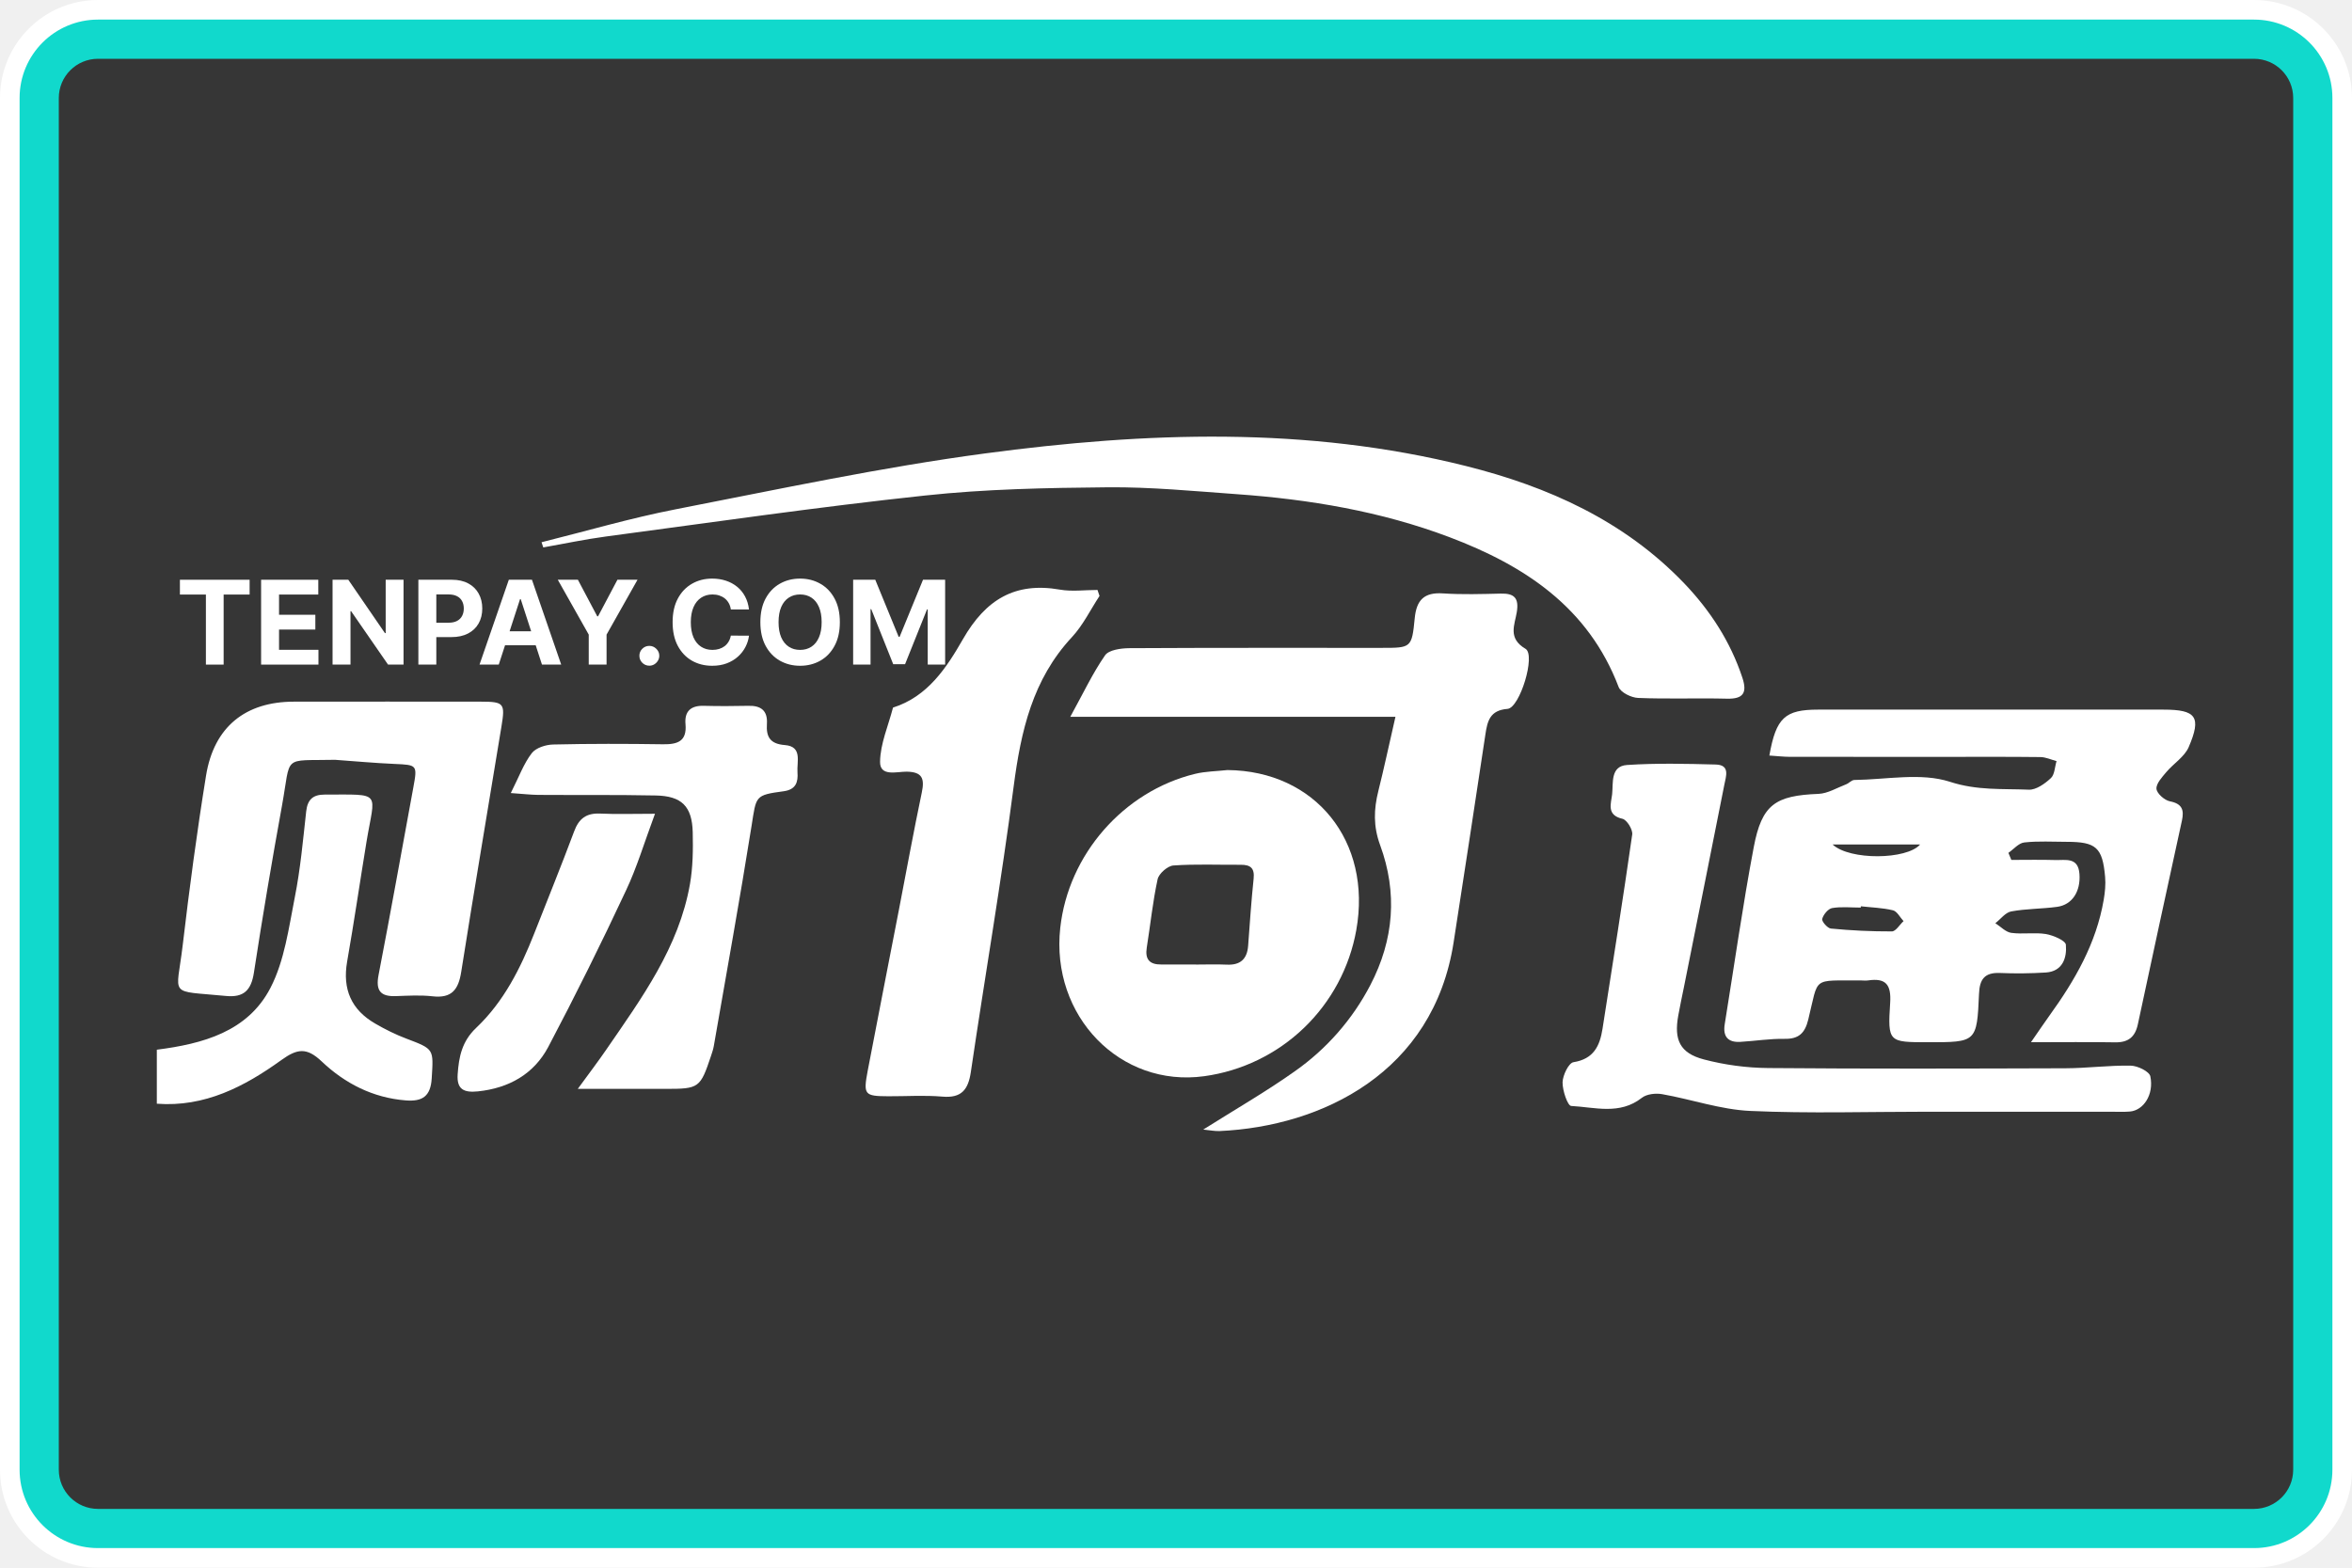
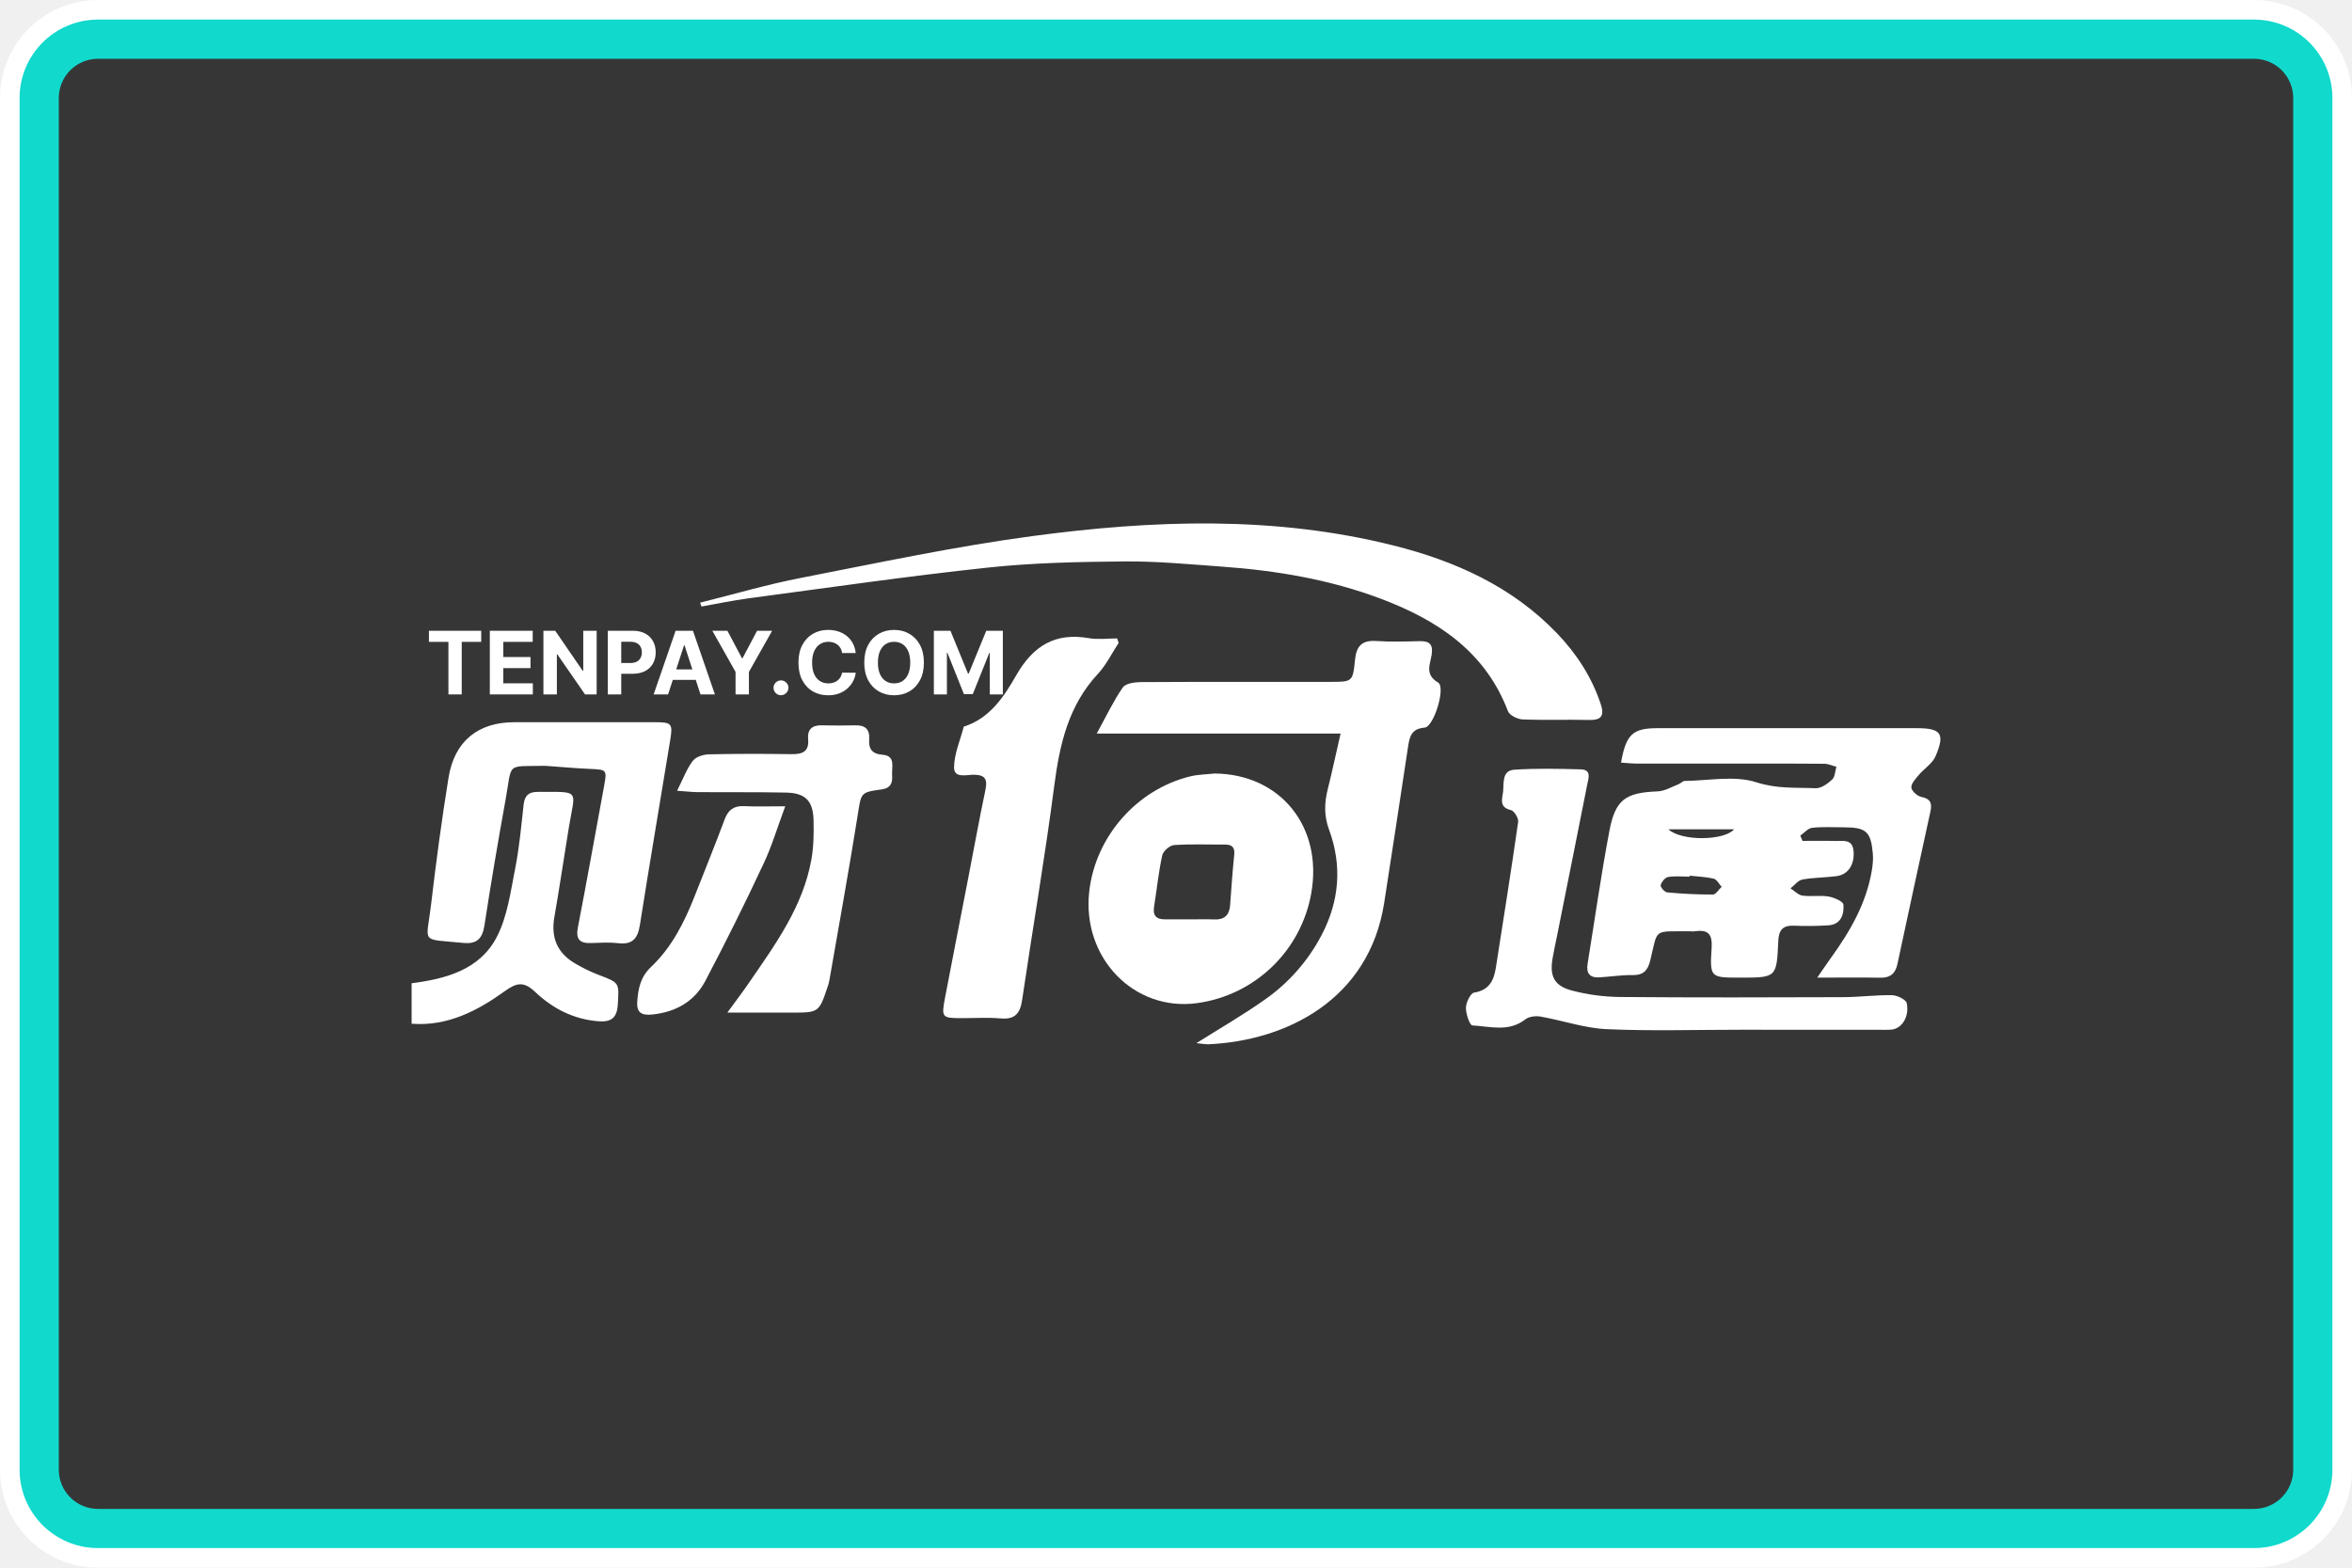
<svg xmlns="http://www.w3.org/2000/svg" width="120" height="80" viewBox="0 0 120 80" role="img" aria-labelledby="t-tenpay">
  <rect width="120" height="80" rx="5" fill="#FFFFFF" />
  <rect x="1" y="1" width="118" height="78" rx="4" fill="#11D9CC" />
  <rect x="3" y="3" width="114" height="74" rx="2" fill="#363636" />
-   <svg fill="none" x="8" y="8" width="104" height="64" viewBox="3.3 3.03 276.99 94.38" preserveAspectRatio="xMidYMid meet">
+   <svg fill="none" x="21" y="19" width="78" height="42" viewBox="3.3 3.03 276.99 94.38" preserveAspectRatio="xMidYMid meet">
    <path d="M55.58 17.382C61.657 15.872 67.681 14.097 73.823 12.902C87.795 10.182 101.746 7.195 115.842 5.313C137.656 2.395 159.572 1.601 181.201 7.025C192.364 9.825 202.69 14.454 210.841 22.955C214.376 26.651 217.132 30.88 218.758 35.797C219.435 37.845 218.891 38.704 216.647 38.645C212.627 38.544 208.602 38.709 204.588 38.544C203.66 38.506 202.226 37.802 201.944 37.061C197.823 26.235 189.17 20.555 178.956 16.694C169.643 13.174 159.914 11.553 150.025 10.848C144.198 10.433 138.349 9.862 132.517 9.915C124.233 9.99 115.9 10.15 107.675 11.035C93.18 12.582 78.748 14.683 64.301 16.608C61.454 16.987 58.64 17.59 55.814 18.086L55.58 17.382ZM144.496 74.772V74.782C145.893 74.782 147.29 74.729 148.686 74.793C150.526 74.884 151.459 74.046 151.597 72.233C151.826 69.193 152.024 66.143 152.344 63.108C152.493 61.668 151.917 61.215 150.6 61.22C147.545 61.242 144.48 61.103 141.441 61.316C140.658 61.37 139.469 62.415 139.298 63.183C138.632 66.244 138.318 69.38 137.822 72.484C137.566 74.078 138.211 74.788 139.784 74.772C141.356 74.761 142.929 74.772 144.496 74.772ZM148.782 48.346C160.724 48.447 168.465 58.031 166.29 70.116C165.381 75.181 162.893 79.829 159.182 83.392C155.471 86.956 150.728 89.254 145.632 89.955C134.213 91.528 124.75 81.774 126.067 69.796C127.154 59.844 134.655 51.236 144.384 48.863C145.808 48.517 147.316 48.511 148.782 48.346Z" fill="#FFFFFF" />
    <path d="M3.303 86.355C9.557 85.555 15.666 83.907 18.747 77.945C20.656 74.254 21.226 69.812 22.052 65.641C22.815 61.802 23.167 57.876 23.599 53.973C23.78 52.362 24.505 51.679 26.12 51.679C34.026 51.69 32.944 51.125 31.792 58.122C30.902 63.545 30.108 68.991 29.159 74.404C28.514 78.137 29.735 80.932 32.981 82.804C34.33 83.588 35.748 84.297 37.209 84.846C41.015 86.291 40.898 86.243 40.658 90.243C40.509 92.686 39.405 93.417 37.15 93.246C32.672 92.899 28.86 90.937 25.726 87.966C23.668 86.004 22.388 86.206 20.235 87.753C15.223 91.369 9.812 94.19 3.303 93.694V86.355ZM231.019 58.463C233.349 60.639 241.111 60.543 242.907 58.463H231.019ZM234.857 66.863L234.847 67.039C233.546 67.039 232.224 66.889 230.955 67.103C230.411 67.199 229.761 67.988 229.606 68.58C229.521 68.916 230.326 69.844 230.779 69.887C233.536 70.155 236.304 70.285 239.074 70.276C239.602 70.276 240.13 69.364 240.658 68.879C240.178 68.367 239.783 67.546 239.218 67.407C237.805 67.066 236.318 67.028 234.863 66.863M222.425 46.373C223.332 41.226 224.553 40.133 229.047 40.133H275.981C280.422 40.133 281.174 41.109 279.409 45.221C278.839 46.549 277.346 47.455 276.36 48.629C275.789 49.311 274.974 50.175 275.027 50.895C275.08 51.535 276.125 52.453 276.861 52.597C278.535 52.927 278.796 53.786 278.487 55.21C276.477 64.436 274.467 73.663 272.5 82.889C272.127 84.644 271.183 85.385 269.397 85.353C265.858 85.289 262.323 85.337 257.973 85.337C259.135 83.662 259.785 82.692 260.468 81.742C263.928 76.953 266.844 71.913 267.857 65.983C268.033 64.959 268.139 63.892 268.048 62.863C267.697 58.858 266.822 58.1 262.824 58.1C260.905 58.1 258.97 57.972 257.067 58.186C256.304 58.266 255.627 59.103 254.907 59.599L255.307 60.559C257.29 60.559 259.274 60.516 261.257 60.575C262.654 60.618 264.397 60.132 264.562 62.474C264.733 64.82 263.602 66.655 261.523 66.938C259.455 67.22 257.333 67.183 255.286 67.561C254.497 67.706 253.847 68.612 253.132 69.161C253.852 69.62 254.534 70.367 255.297 70.473C256.843 70.687 258.469 70.388 259.999 70.633C261.006 70.809 262.68 71.519 262.717 72.095C262.867 73.855 262.286 75.7 260.015 75.86C257.92 75.993 255.821 76.015 253.724 75.924C251.693 75.855 250.994 76.761 250.915 78.74C250.627 85.342 250.573 85.342 243.958 85.337C238.626 85.337 238.493 85.332 238.84 79.982C239 77.497 238.248 76.585 235.844 76.937C235.503 76.985 235.145 76.937 234.799 76.937C228.124 76.99 229.169 76.329 227.708 82.265C227.261 84.089 226.429 84.921 224.478 84.878C222.484 84.846 220.479 85.172 218.48 85.289C216.774 85.39 216.082 84.542 216.364 82.857C217.665 74.841 218.795 66.793 220.304 58.815C221.402 53.013 223.246 51.813 229.1 51.583C230.363 51.53 231.605 50.762 232.848 50.287C233.247 50.138 233.594 49.701 233.967 49.695C238.339 49.642 243.03 48.661 246.975 49.946C250.664 51.146 254.119 50.863 257.674 51.013C258.666 51.061 259.86 50.202 260.67 49.45C261.198 48.97 261.204 47.925 261.449 47.13C260.718 46.938 259.999 46.592 259.263 46.581C254.892 46.528 250.531 46.554 246.159 46.554L225.187 46.549C224.334 46.544 223.481 46.442 222.425 46.373ZM145.498 97.208C149.886 94.441 154.044 92.051 157.936 89.289C162.249 86.264 165.771 82.245 168.203 77.572C171.418 71.401 171.908 65.018 169.536 58.554C168.592 55.994 168.667 53.669 169.296 51.167C170.075 48.058 170.736 44.928 171.615 41.109H127.431C129.223 37.845 130.486 35.157 132.155 32.752C132.666 32.016 134.303 31.792 135.428 31.781C146.874 31.717 158.319 31.744 169.771 31.739C173.737 31.739 173.844 31.739 174.233 27.723C174.473 25.232 175.512 24.166 178.071 24.336C180.683 24.507 183.312 24.427 185.934 24.363C187.779 24.315 188.413 24.987 188.104 26.88C187.827 28.603 186.841 30.427 189.288 31.867C190.711 32.709 188.515 39.898 186.841 40.032C184.452 40.218 184.111 41.674 183.834 43.53C182.426 52.938 180.971 62.346 179.521 71.748C176.781 89.459 161.635 96.776 147.716 97.411C147.055 97.438 146.389 97.294 145.498 97.208Z" fill="#FFFFFF" />
    <path d="M131.403 24.683C130.166 26.56 129.164 28.656 127.65 30.283C122.303 36.027 120.72 43.045 119.739 50.549C118.054 63.53 115.826 76.436 113.917 89.385C113.56 91.796 112.643 92.958 110.041 92.729C107.611 92.521 105.153 92.691 102.706 92.681C99.454 92.665 99.283 92.494 99.907 89.188C101.299 81.897 102.733 74.612 104.145 67.327C105.174 62.015 106.139 56.687 107.253 51.391C107.653 49.498 107.317 48.597 105.201 48.565C103.868 48.549 101.549 49.29 101.581 47.21C101.618 44.757 102.706 42.309 103.34 39.856C108.074 38.362 110.644 34.395 112.856 30.534C115.922 25.2 119.893 22.752 126.024 23.824C127.677 24.112 129.42 23.867 131.126 23.867L131.403 24.683ZM27.527 46.954C20.261 47.114 21.583 46.17 20.315 53.162C18.939 60.724 17.66 68.308 16.492 75.908C16.119 78.292 15.101 79.284 12.697 79.049C4.732 78.27 5.979 79.311 6.816 72.185C7.723 64.463 8.752 56.757 9.994 49.087C11.07 42.469 15.351 39.05 21.935 39.05C30.412 39.045 38.888 39.035 47.364 39.05C50.478 39.056 50.654 39.275 50.136 42.41C48.319 53.53 46.421 64.639 44.667 75.775C44.288 78.191 43.377 79.391 40.775 79.097C39.139 78.91 37.459 79.012 35.801 79.07C33.706 79.15 33.019 78.34 33.434 76.201C35.076 67.711 36.596 59.194 38.163 50.688C38.723 47.648 38.675 47.648 35.615 47.514C32.917 47.397 30.225 47.146 27.527 46.954ZM243.92 94.782C235.881 94.782 227.836 95.038 219.813 94.675C215.804 94.494 211.859 93.102 207.861 92.398C206.976 92.238 205.75 92.377 205.089 92.899C202.082 95.257 198.708 94.169 195.493 93.998C195.013 93.971 194.304 91.897 194.325 90.782C194.352 89.822 195.152 88.158 195.807 88.052C198.553 87.614 199.384 85.844 199.752 83.518C201.128 74.719 202.53 65.919 203.788 57.109C203.884 56.442 203.063 55.109 202.466 54.97C200.243 54.469 200.925 52.874 201.059 51.637C201.224 50.101 200.803 47.813 203.084 47.658C207.082 47.392 211.113 47.487 215.132 47.594C217.142 47.642 216.519 49.226 216.305 50.346C214.493 59.519 212.643 68.687 210.814 77.855C210.553 79.135 210.281 80.414 210.047 81.71C209.444 85.012 210.265 86.814 213.512 87.673C216.375 88.427 219.321 88.821 222.281 88.846C235.737 88.963 249.193 88.921 262.643 88.878C265.607 88.868 268.571 88.468 271.524 88.521C272.468 88.537 274.062 89.31 274.195 89.977C274.702 92.446 273.278 94.585 271.439 94.755C270.661 94.825 269.866 94.787 269.083 94.787L243.92 94.782ZM51.4 51.477C52.53 49.237 53.159 47.477 54.247 46.058C54.801 45.328 56.15 44.896 57.157 44.874C62.131 44.757 67.111 44.768 72.084 44.842C74.057 44.869 75.347 44.448 75.144 42.122C74.984 40.362 75.859 39.563 77.634 39.616C79.638 39.669 81.648 39.659 83.658 39.616C85.385 39.563 86.324 40.256 86.206 42.069C86.089 43.829 86.633 44.794 88.637 44.949C91.063 45.136 90.253 47.21 90.359 48.645C90.46 49.957 90.167 50.997 88.488 51.226C84.543 51.759 84.767 51.85 84.117 55.951C82.528 65.94 80.715 75.897 78.988 85.86C78.913 86.286 78.775 86.702 78.636 87.118C77.144 91.582 77.021 91.678 72.378 91.678H60.505C62.099 89.492 63.288 87.934 64.397 86.313C69.195 79.332 74.243 72.447 75.752 63.828C76.152 61.535 76.179 59.135 76.125 56.788C76.035 53.269 74.622 51.866 71.093 51.802C65.762 51.695 60.441 51.759 55.116 51.722C54.103 51.711 53.1 51.589 51.4 51.471" fill="#FFFFFF" />
    <path d="M70.997 54.287C69.52 58.266 68.529 61.61 67.052 64.724C63.702 71.898 60.179 78.99 56.486 85.993C54.54 89.657 51.155 91.582 46.927 92.019C45.008 92.217 44.048 91.731 44.182 89.71C44.342 87.331 44.768 85.204 46.703 83.38C50.435 79.844 52.722 75.305 54.588 70.559C56.401 65.935 58.277 61.332 60.015 56.671C60.655 54.943 61.668 54.181 63.523 54.261C65.762 54.367 68.001 54.287 71.002 54.287" fill="#FFFFFF" />
    <path d="M6.441 24.492V22.481H15.913V24.492H12.382V34.014H9.972V24.492H6.441Z" fill="#FFFFFF" />
    <path d="M17.473 34.014V22.481H25.244V24.492H19.911V27.24H24.844V29.25H19.911V32.004H25.267V34.014H17.473Z" fill="#FFFFFF" />
    <path d="M36.829 22.481V34.014H34.723L29.706 26.756H29.621V34.014H27.183V22.481H29.323L34.301 29.735H34.402V22.481H36.829Z" fill="#FFFFFF" />
    <path d="M38.844 34.014V22.481H43.394C44.269 22.481 45.014 22.648 45.629 22.983C46.245 23.313 46.714 23.773 47.037 24.362C47.364 24.948 47.527 25.624 47.527 26.39C47.527 27.155 47.362 27.831 47.032 28.417C46.701 29.002 46.223 29.459 45.596 29.785C44.972 30.112 44.218 30.275 43.332 30.275H40.432V28.321H42.938C43.407 28.321 43.794 28.24 44.098 28.079C44.406 27.914 44.635 27.687 44.785 27.398C44.939 27.105 45.016 26.769 45.016 26.39C45.016 26.007 44.939 25.672 44.785 25.387C44.635 25.098 44.406 24.875 44.098 24.717C43.79 24.556 43.4 24.475 42.926 24.475H41.282V34.014H38.844Z" fill="#FFFFFF" />
    <path d="M49.767 34.014H47.154L51.135 22.481H54.278L58.253 34.014H55.64L52.752 25.117H52.661L49.767 34.014ZM49.604 29.481H55.776V31.384H49.604V29.481Z" fill="#FFFFFF" />
    <path d="M57.789 22.481H60.52L63.15 27.448H63.262L65.892 22.481H68.623L64.417 29.937V34.014H61.995V29.937L57.789 22.481Z" fill="#FFFFFF" />
    <path d="M70.228 34.161C69.857 34.161 69.537 34.029 69.271 33.767C69.008 33.5 68.877 33.181 68.877 32.809C68.877 32.441 69.008 32.126 69.271 31.863C69.537 31.6 69.857 31.469 70.228 31.469C70.589 31.469 70.904 31.6 71.174 31.863C71.445 32.126 71.58 32.441 71.58 32.809C71.58 33.057 71.516 33.284 71.388 33.49C71.264 33.693 71.101 33.857 70.898 33.98C70.696 34.101 70.472 34.161 70.228 34.161Z" fill="#FFFFFF" />
    <path d="M83.77 26.519H81.304C81.258 26.2 81.166 25.916 81.028 25.669C80.889 25.417 80.71 25.203 80.493 25.027C80.275 24.85 80.023 24.715 79.738 24.621C79.457 24.527 79.15 24.48 78.82 24.48C78.223 24.48 77.703 24.629 77.26 24.925C76.817 25.218 76.474 25.646 76.23 26.209C75.986 26.769 75.864 27.448 75.864 28.248C75.864 29.07 75.986 29.761 76.23 30.32C76.478 30.88 76.823 31.302 77.266 31.587C77.709 31.872 78.221 32.015 78.803 32.015C79.13 32.015 79.432 31.972 79.71 31.886C79.992 31.799 80.241 31.674 80.459 31.508C80.677 31.339 80.857 31.135 80.999 30.895C81.146 30.654 81.247 30.38 81.304 30.072L83.77 30.084C83.706 30.613 83.547 31.123 83.291 31.615C83.04 32.103 82.7 32.541 82.272 32.927C81.848 33.31 81.341 33.614 80.752 33.84C80.166 34.061 79.503 34.172 78.764 34.172C77.735 34.172 76.815 33.939 76.004 33.474C75.197 33.008 74.559 32.334 74.09 31.452C73.624 30.57 73.392 29.502 73.392 28.248C73.392 26.99 73.628 25.92 74.101 25.038C74.574 24.156 75.216 23.484 76.027 23.022C76.838 22.556 77.75 22.324 78.764 22.324C79.432 22.324 80.052 22.418 80.622 22.605C81.197 22.793 81.705 23.067 82.148 23.427C82.591 23.784 82.952 24.221 83.23 24.739C83.511 25.258 83.691 25.851 83.77 26.519Z" fill="#FFFFFF" />
    <path d="M96.117 28.248C96.117 29.506 95.878 30.575 95.401 31.458C94.928 32.34 94.283 33.014 93.464 33.479C92.65 33.941 91.734 34.172 90.716 34.172C89.691 34.172 88.772 33.939 87.957 33.474C87.142 33.008 86.498 32.334 86.025 31.452C85.552 30.57 85.316 29.502 85.316 28.248C85.316 26.99 85.552 25.92 86.025 25.038C86.498 24.156 87.142 23.484 87.957 23.022C88.772 22.556 89.691 22.324 90.716 22.324C91.734 22.324 92.65 22.556 93.464 23.022C94.283 23.484 94.928 24.156 95.401 25.038C95.878 25.92 96.117 26.99 96.117 28.248ZM93.644 28.248C93.644 27.433 93.522 26.746 93.278 26.187C93.038 25.627 92.698 25.203 92.259 24.914C91.82 24.625 91.306 24.48 90.716 24.48C90.127 24.48 89.612 24.625 89.173 24.914C88.734 25.203 88.392 25.627 88.148 26.187C87.908 26.746 87.788 27.433 87.788 28.248C87.788 29.062 87.908 29.75 88.148 30.309C88.392 30.868 88.734 31.293 89.173 31.581C89.612 31.871 90.127 32.015 90.716 32.015C91.306 32.015 91.82 31.871 92.259 31.581C92.698 31.293 93.038 30.868 93.278 30.309C93.522 29.75 93.644 29.062 93.644 28.248Z" fill="#FFFFFF" />
    <path d="M97.923 22.481H100.93L104.106 30.23H104.241L107.417 22.481H110.424V34.014H108.059V26.508H107.963L104.979 33.958H103.368L100.384 26.48H100.288V34.014H97.923V22.481Z" fill="#FFFFFF" />
  </svg>
</svg>
